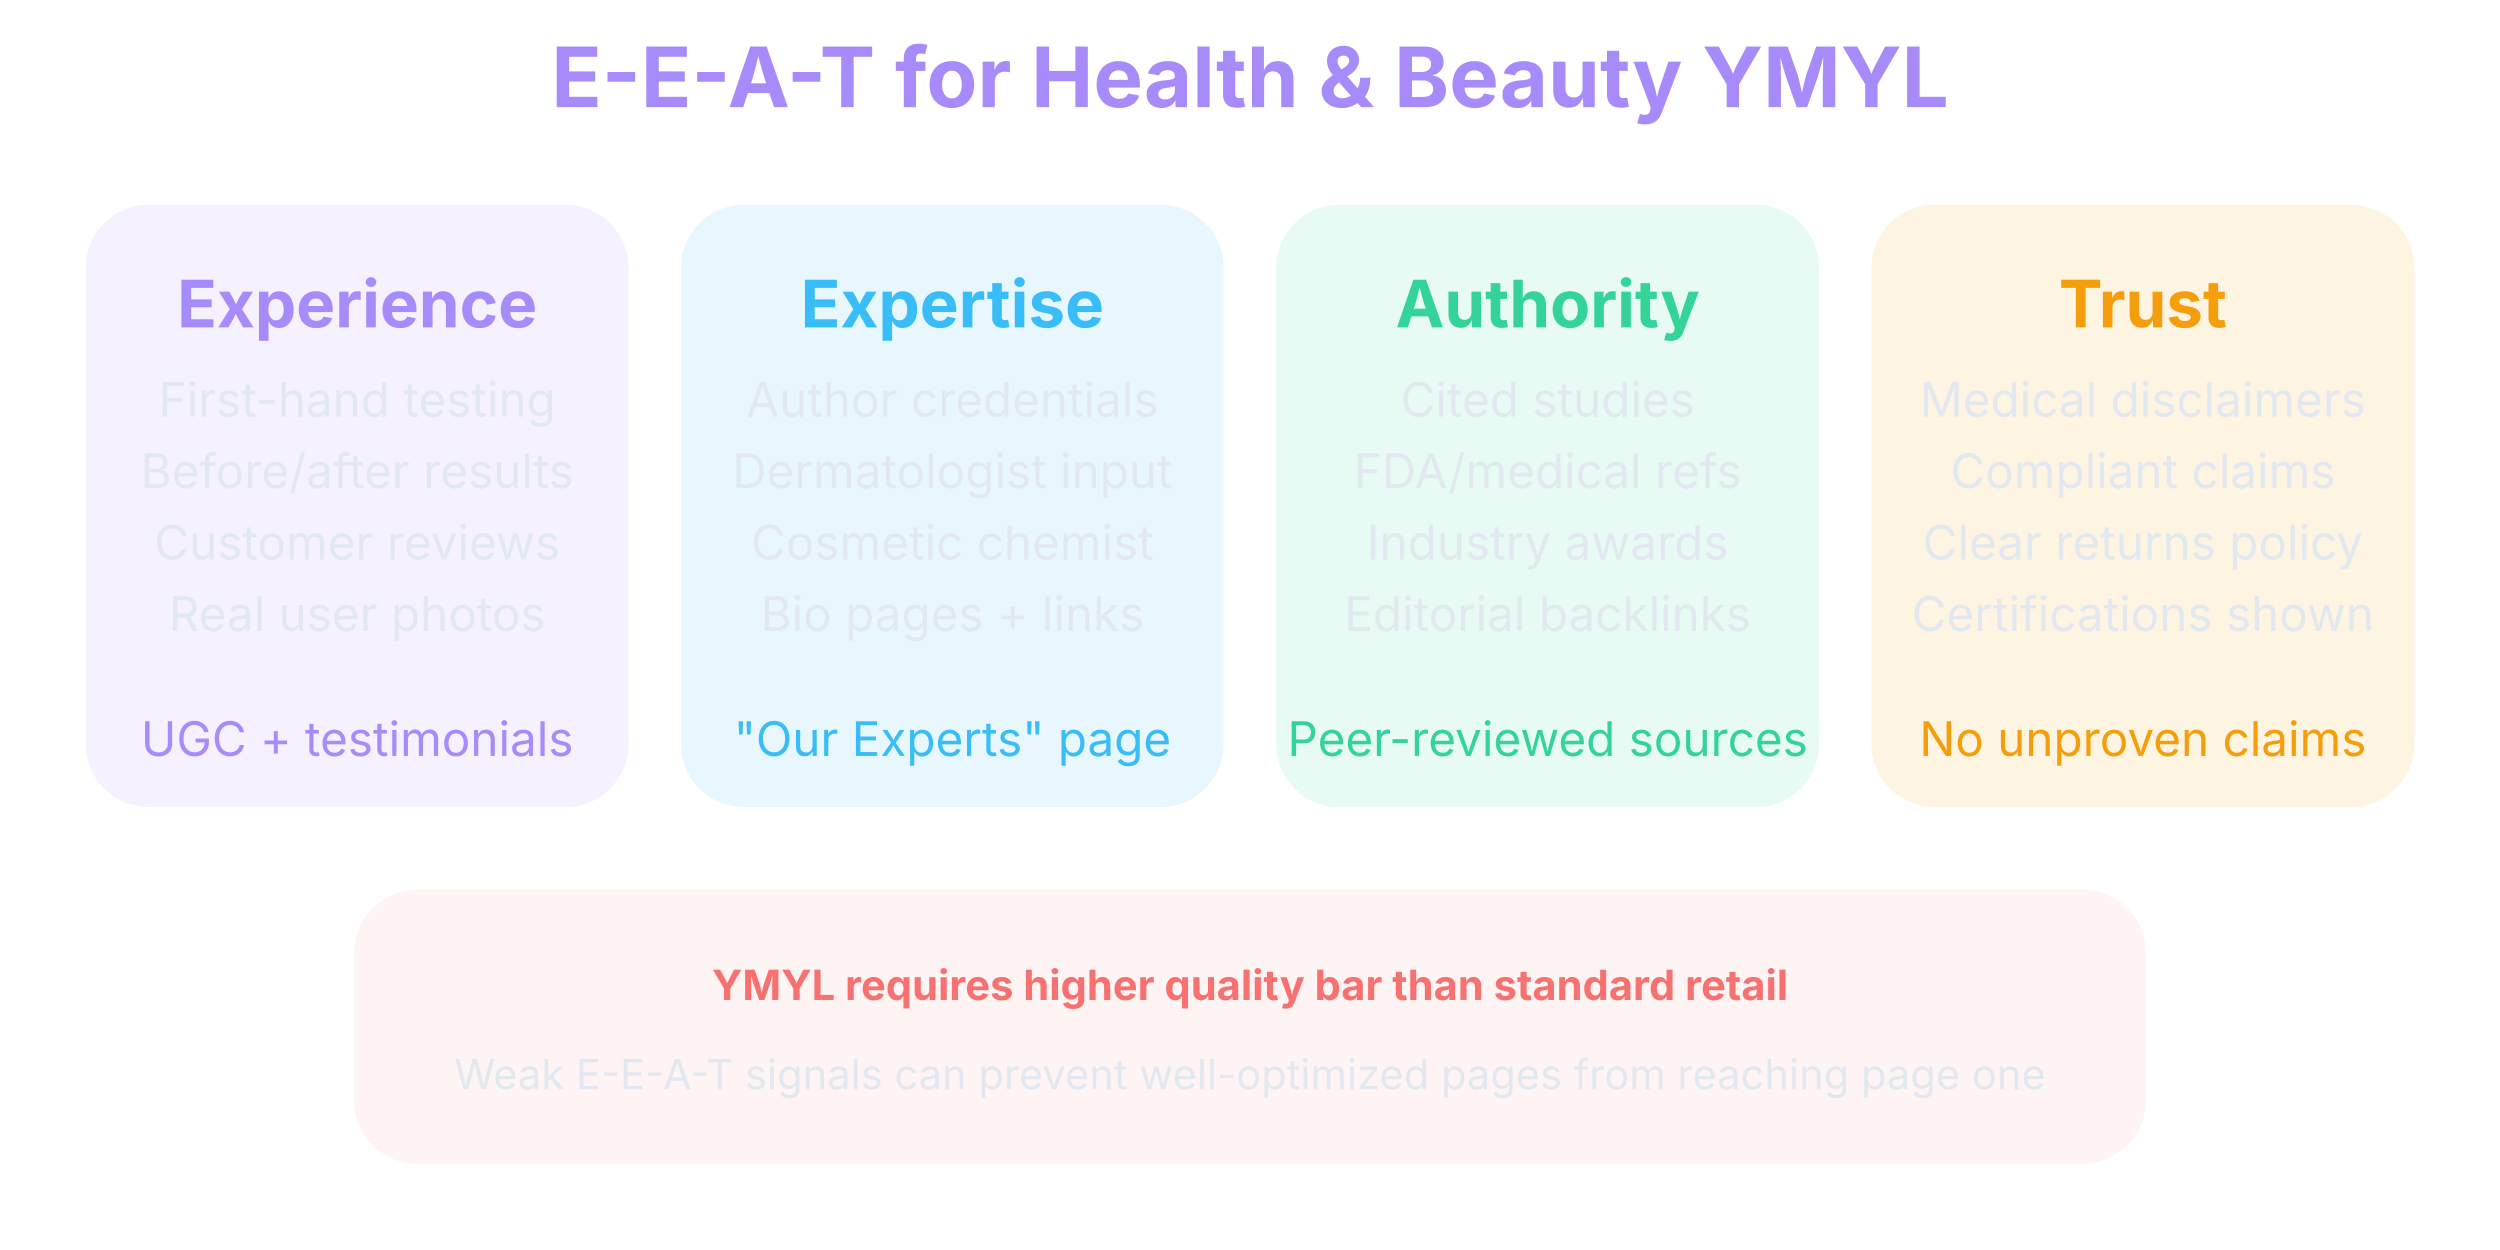
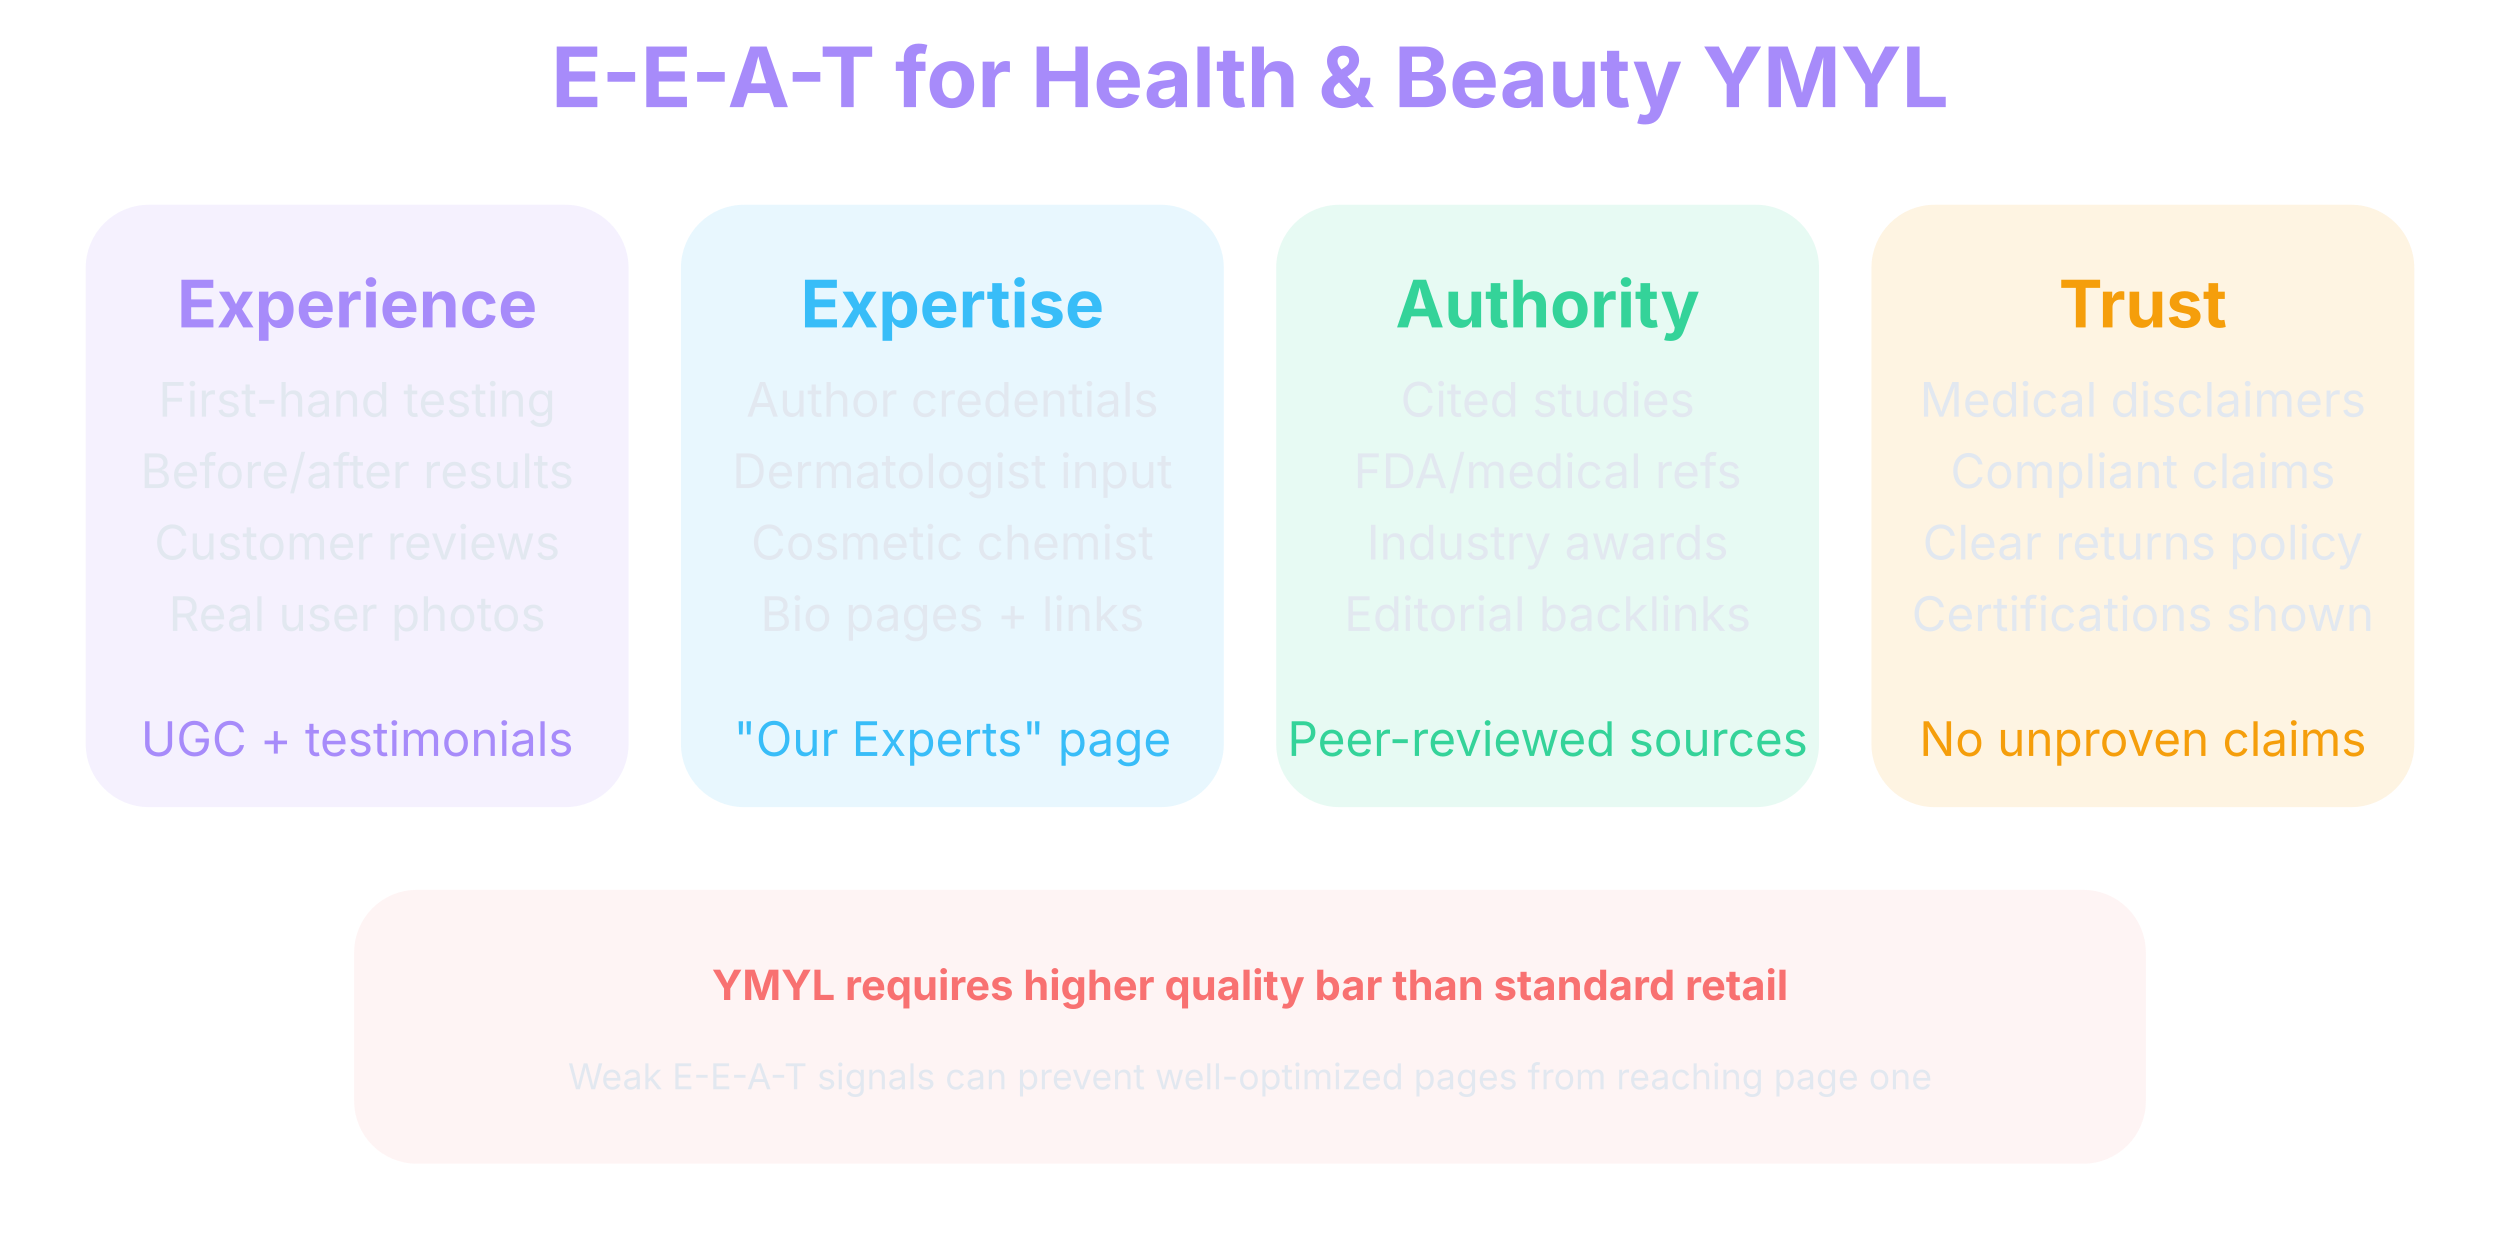
<svg xmlns="http://www.w3.org/2000/svg" viewBox="0 0 420 210" fill="none">
  <text x="210" y="18" text-anchor="middle" font-family="Inter, -apple-system, BlinkMacSystemFont, 'Segoe UI', Roboto, sans-serif" font-size="14" font-weight="bold" fill="#a78bfa">E-E-A-T for Health &amp; Beauty YMYL</text>
  <rect x="15" y="35" width="90" height="100" rx="10" fill="#a78bfa" opacity="0.12" stroke="#a78bfa" stroke-width="1.2" />
  <text x="60" y="55" text-anchor="middle" font-family="Inter, -apple-system, BlinkMacSystemFont, 'Segoe UI', Roboto, sans-serif" font-size="11" fill="#a78bfa" font-weight="bold">Experience</text>
  <text x="60" y="70" text-anchor="middle" font-family="Inter, -apple-system, BlinkMacSystemFont, 'Segoe UI', Roboto, sans-serif" font-size="8" fill="#e2e8f0">First-hand testing</text>
  <text x="60" y="82" text-anchor="middle" font-family="Inter, -apple-system, BlinkMacSystemFont, 'Segoe UI', Roboto, sans-serif" font-size="8" fill="#e2e8f0">Before/after results</text>
  <text x="60" y="94" text-anchor="middle" font-family="Inter, -apple-system, BlinkMacSystemFont, 'Segoe UI', Roboto, sans-serif" font-size="8" fill="#e2e8f0">Customer reviews</text>
  <text x="60" y="106" text-anchor="middle" font-family="Inter, -apple-system, BlinkMacSystemFont, 'Segoe UI', Roboto, sans-serif" font-size="8" fill="#e2e8f0">Real user photos</text>
  <text x="60" y="127" text-anchor="middle" font-family="Inter, -apple-system, BlinkMacSystemFont, 'Segoe UI', Roboto, sans-serif" font-size="8" fill="#a78bfa">UGC + testimonials</text>
  <rect x="115" y="35" width="90" height="100" rx="10" fill="#38bdf8" opacity="0.12" stroke="#38bdf8" stroke-width="1.2" />
  <text x="160" y="55" text-anchor="middle" font-family="Inter, -apple-system, BlinkMacSystemFont, 'Segoe UI', Roboto, sans-serif" font-size="11" fill="#38bdf8" font-weight="bold">Expertise</text>
  <text x="160" y="70" text-anchor="middle" font-family="Inter, -apple-system, BlinkMacSystemFont, 'Segoe UI', Roboto, sans-serif" font-size="8" fill="#e2e8f0">Author credentials</text>
  <text x="160" y="82" text-anchor="middle" font-family="Inter, -apple-system, BlinkMacSystemFont, 'Segoe UI', Roboto, sans-serif" font-size="8" fill="#e2e8f0">Dermatologist input</text>
  <text x="160" y="94" text-anchor="middle" font-family="Inter, -apple-system, BlinkMacSystemFont, 'Segoe UI', Roboto, sans-serif" font-size="8" fill="#e2e8f0">Cosmetic chemist</text>
  <text x="160" y="106" text-anchor="middle" font-family="Inter, -apple-system, BlinkMacSystemFont, 'Segoe UI', Roboto, sans-serif" font-size="8" fill="#e2e8f0">Bio pages + links</text>
  <text x="160" y="127" text-anchor="middle" font-family="Inter, -apple-system, BlinkMacSystemFont, 'Segoe UI', Roboto, sans-serif" font-size="8" fill="#38bdf8">"Our Experts" page</text>
  <rect x="215" y="35" width="90" height="100" rx="10" fill="#34d399" opacity="0.12" stroke="#34d399" stroke-width="1.2" />
  <text x="260" y="55" text-anchor="middle" font-family="Inter, -apple-system, BlinkMacSystemFont, 'Segoe UI', Roboto, sans-serif" font-size="11" fill="#34d399" font-weight="bold">Authority</text>
  <text x="260" y="70" text-anchor="middle" font-family="Inter, -apple-system, BlinkMacSystemFont, 'Segoe UI', Roboto, sans-serif" font-size="8" fill="#e2e8f0">Cited studies</text>
  <text x="260" y="82" text-anchor="middle" font-family="Inter, -apple-system, BlinkMacSystemFont, 'Segoe UI', Roboto, sans-serif" font-size="8" fill="#e2e8f0">FDA/medical refs</text>
  <text x="260" y="94" text-anchor="middle" font-family="Inter, -apple-system, BlinkMacSystemFont, 'Segoe UI', Roboto, sans-serif" font-size="8" fill="#e2e8f0">Industry awards</text>
  <text x="260" y="106" text-anchor="middle" font-family="Inter, -apple-system, BlinkMacSystemFont, 'Segoe UI', Roboto, sans-serif" font-size="8" fill="#e2e8f0">Editorial backlinks</text>
  <text x="260" y="127" text-anchor="middle" font-family="Inter, -apple-system, BlinkMacSystemFont, 'Segoe UI', Roboto, sans-serif" font-size="8" fill="#34d399">Peer-reviewed sources</text>
  <rect x="315" y="35" width="90" height="100" rx="10" fill="#f59e0b" opacity="0.12" stroke="#f59e0b" stroke-width="1.2" />
  <text x="360" y="55" text-anchor="middle" font-family="Inter, -apple-system, BlinkMacSystemFont, 'Segoe UI', Roboto, sans-serif" font-size="11" fill="#f59e0b" font-weight="bold">Trust</text>
  <text x="360" y="70" text-anchor="middle" font-family="Inter, -apple-system, BlinkMacSystemFont, 'Segoe UI', Roboto, sans-serif" font-size="8" fill="#e2e8f0">Medical disclaimers</text>
  <text x="360" y="82" text-anchor="middle" font-family="Inter, -apple-system, BlinkMacSystemFont, 'Segoe UI', Roboto, sans-serif" font-size="8" fill="#e2e8f0">Compliant claims</text>
  <text x="360" y="94" text-anchor="middle" font-family="Inter, -apple-system, BlinkMacSystemFont, 'Segoe UI', Roboto, sans-serif" font-size="8" fill="#e2e8f0">Clear returns policy</text>
  <text x="360" y="106" text-anchor="middle" font-family="Inter, -apple-system, BlinkMacSystemFont, 'Segoe UI', Roboto, sans-serif" font-size="8" fill="#e2e8f0">Certifications shown</text>
  <text x="360" y="127" text-anchor="middle" font-family="Inter, -apple-system, BlinkMacSystemFont, 'Segoe UI', Roboto, sans-serif" font-size="8" fill="#f59e0b">No unproven claims</text>
  <rect x="60" y="150" width="300" height="45" rx="10" fill="#f87171" opacity="0.08" stroke="#f87171" stroke-width="1" />
  <text x="210" y="168" text-anchor="middle" font-family="Inter, -apple-system, BlinkMacSystemFont, 'Segoe UI', Roboto, sans-serif" font-size="7" fill="#f87171" font-weight="bold">YMYL requires higher quality bar than standard retail</text>
-   <text x="210" y="183" text-anchor="middle" font-family="Inter, -apple-system, BlinkMacSystemFont, 'Segoe UI', Roboto, sans-serif" font-size="7" fill="#e2e8f0">Weak E-E-A-T signals can prevent well-optimized pages from reaching page one</text>
+   <text x="210" y="183" text-anchor="middle" font-family="Inter, -apple-system, BlinkMacSystemFont, 'Segoe UI', Roboto, sans-serif" font-size="6" fill="#e2e8f0">Weak E-E-A-T signals can prevent well-optimized pages from reaching page one</text>
</svg>
